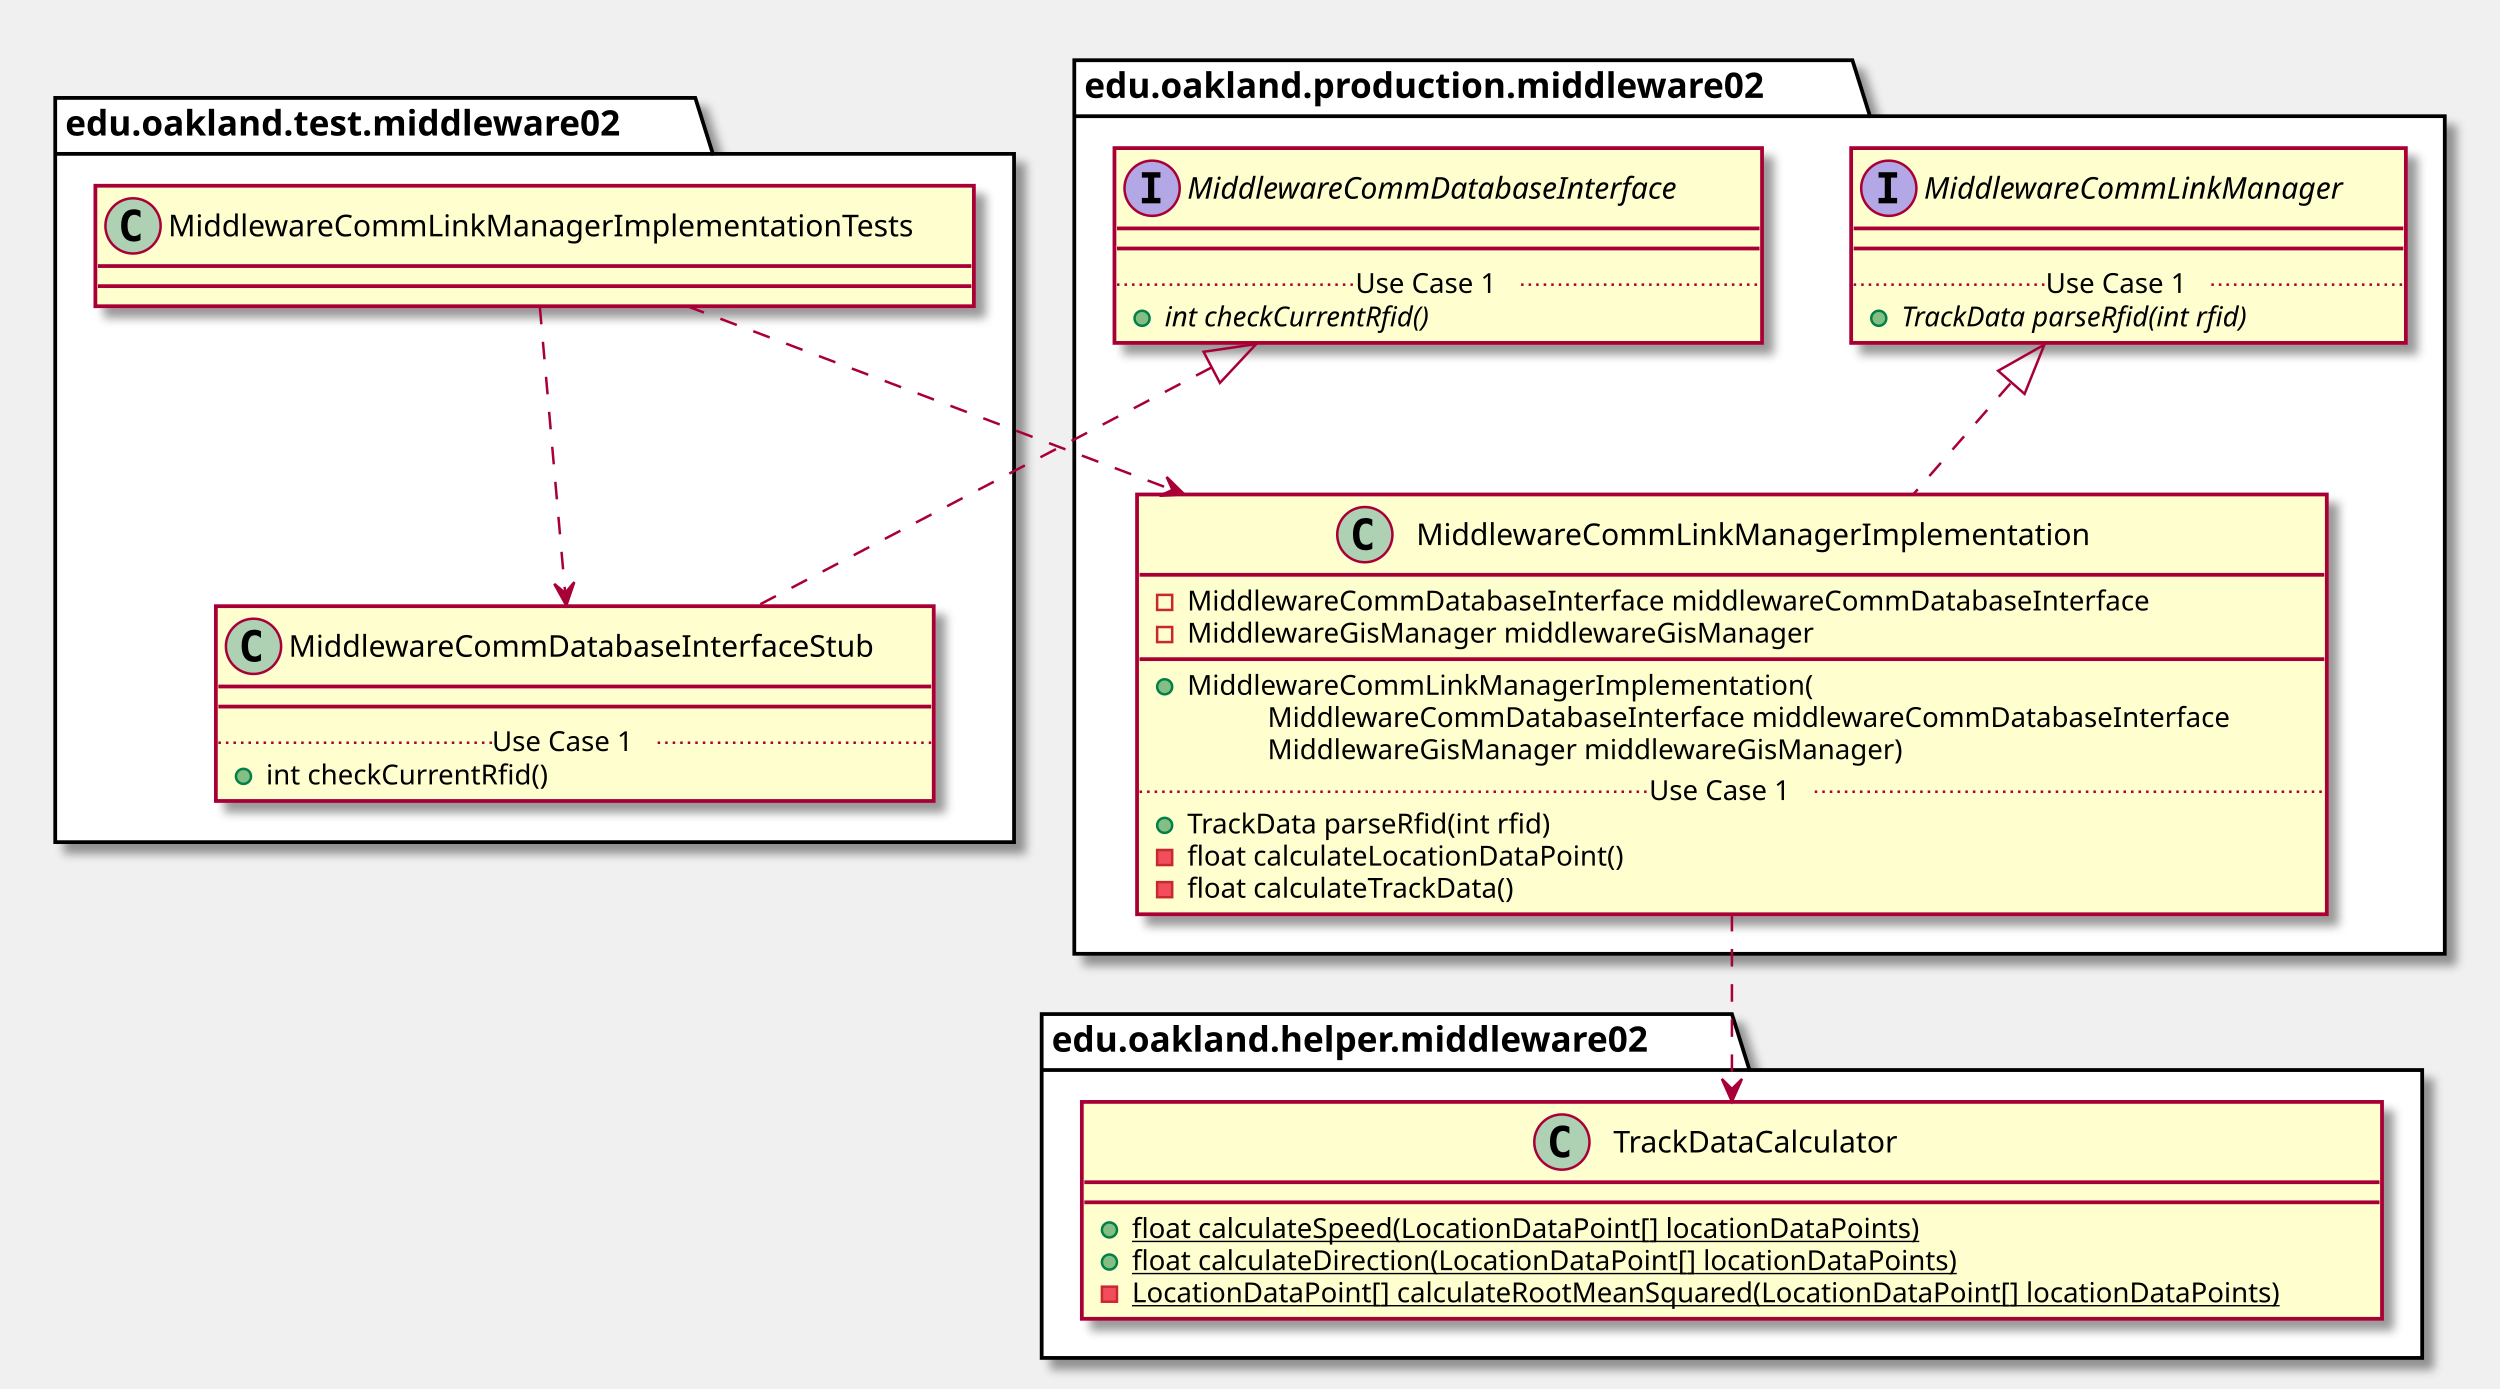
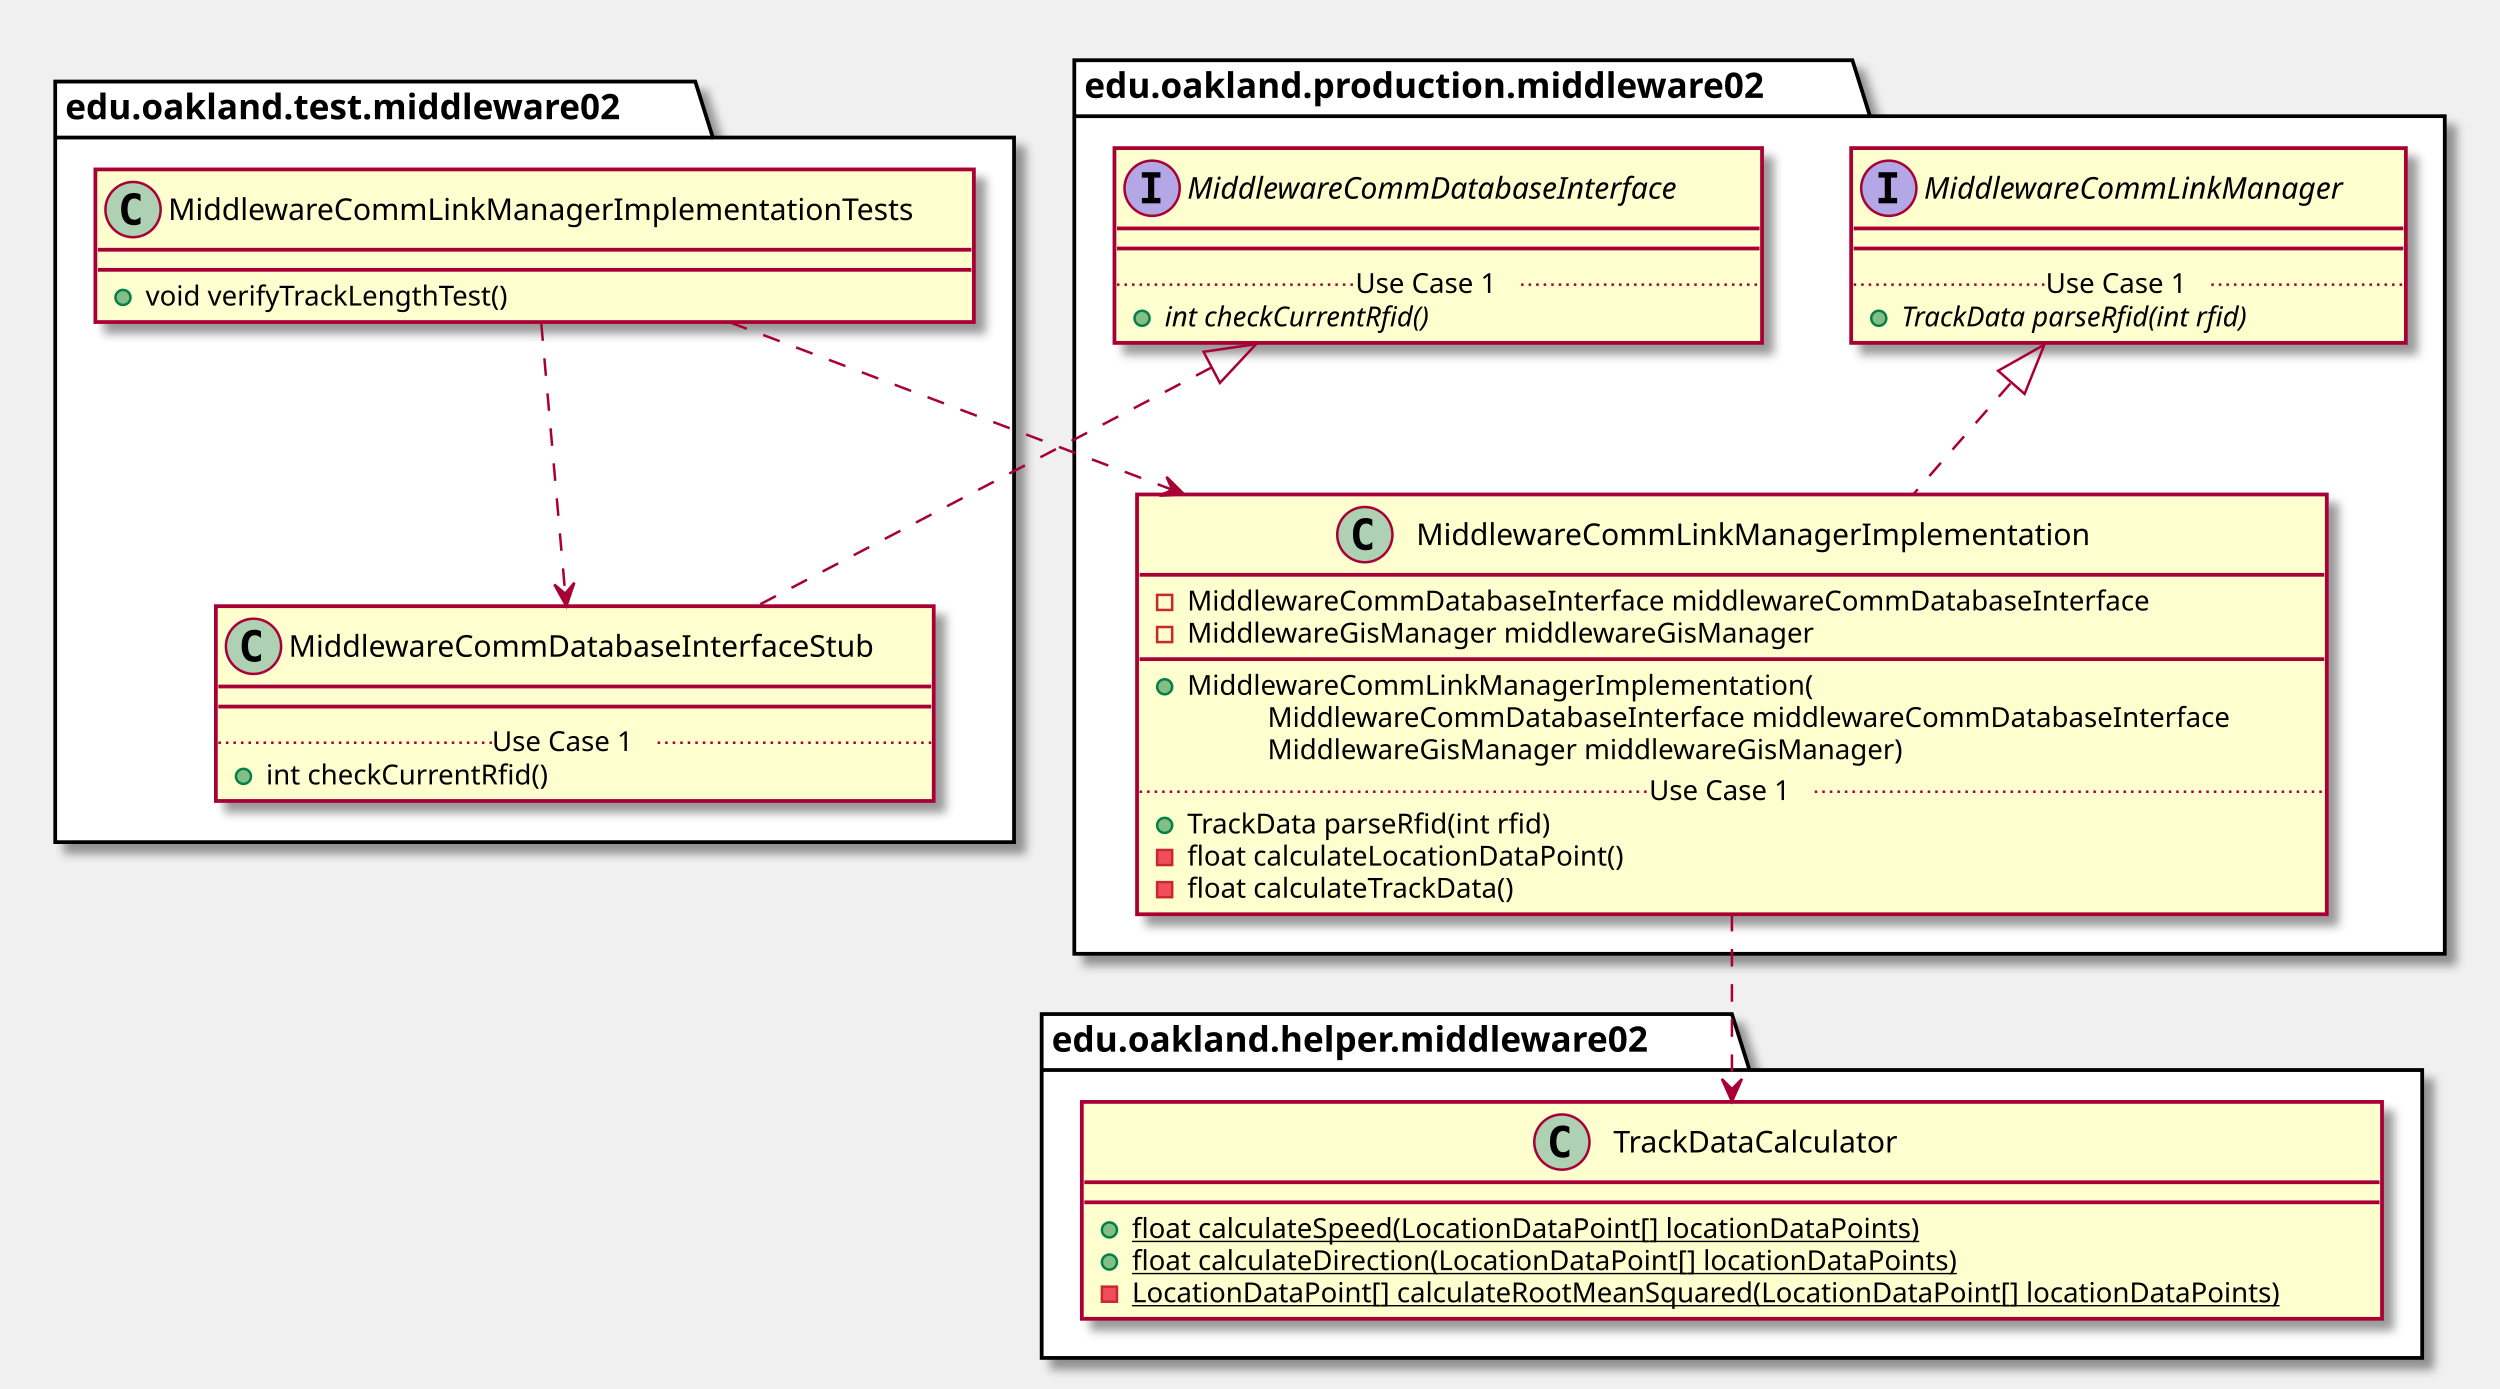
<svg xmlns="http://www.w3.org/2000/svg" contentScriptType="application/ecmascript" contentStyleType="text/css" height="553px" preserveAspectRatio="none" style="width:996px;height:553px;" version="1.1" viewBox="0 0 996 553" width="996px" zoomAndPan="magnify">
  <defs>
-     <filter height="300%" id="f1md1ir08riyen" width="300%" x="-1" y="-1">
+     <filter height="300%" id="f129n93kdbpjp9" width="300%" x="-1" y="-1">
      <feGaussianBlur result="blurOut" stdDeviation="2.0" />
      <feColorMatrix in="blurOut" result="blurOut2" type="matrix" values="0 0 0 0 0 0 0 0 0 0 0 0 0 0 0 0 0 0 .4 0" />
      <feOffset dx="4.0" dy="4.0" in="blurOut2" result="blurOut3" />
      <feBlend in="SourceGraphic" in2="blurOut3" mode="normal" />
    </filter>
  </defs>
  <g>
-     <polygon fill="#FFFFFF" filter="url(#f1md1ir08riyen)" points="22,39,277,39,284,61.297,404,61.297,404,335.5,22,335.5,22,39" style="stroke: #000000; stroke-width: 1.5;" />
-     <line style="stroke: #000000; stroke-width: 1.5;" x1="22" x2="284" y1="61.297" y2="61.297" />
-     <text fill="#000000" font-family="sans-serif" font-size="14" font-weight="bold" lengthAdjust="spacingAndGlyphs" textLength="249" x="26" y="53.995">edu.oakland.test.middleware02</text>
-     <polygon fill="#FFFFFF" filter="url(#f1md1ir08riyen)" points="428,24,738,24,745,46.297,974,46.297,974,380,428,380,428,24" style="stroke: #000000; stroke-width: 1.5;" />
+     <polygon fill="#FFFFFF" filter="url(#f129n93kdbpjp9)" points="22,32.5,277,32.5,284,54.797,404,54.797,404,335.5,22,335.5,22,32.5" style="stroke: #000000; stroke-width: 1.5;" />
+     <line style="stroke: #000000; stroke-width: 1.5;" x1="22" x2="284" y1="54.797" y2="54.797" />
+     <text fill="#000000" font-family="sans-serif" font-size="14" font-weight="bold" lengthAdjust="spacingAndGlyphs" textLength="249" x="26" y="47.495">edu.oakland.test.middleware02</text>
+     <polygon fill="#FFFFFF" filter="url(#f129n93kdbpjp9)" points="428,24,738,24,745,46.297,974,46.297,974,380,428,380,428,24" style="stroke: #000000; stroke-width: 1.5;" />
    <line style="stroke: #000000; stroke-width: 1.5;" x1="428" x2="745" y1="46.297" y2="46.297" />
    <text fill="#000000" font-family="sans-serif" font-size="14" font-weight="bold" lengthAdjust="spacingAndGlyphs" textLength="304" x="432" y="38.995">edu.oakland.production.middleware02</text>
-     <polygon fill="#FFFFFF" filter="url(#f1md1ir08riyen)" points="415,404,690,404,697,426.297,965,426.297,965,541,415,541,415,404" style="stroke: #000000; stroke-width: 1.5;" />
+     <polygon fill="#FFFFFF" filter="url(#f129n93kdbpjp9)" points="415,404,690,404,697,426.297,965,426.297,965,541,415,541,415,404" style="stroke: #000000; stroke-width: 1.5;" />
    <line style="stroke: #000000; stroke-width: 1.5;" x1="415" x2="697" y1="426.297" y2="426.297" />
    <text fill="#000000" font-family="sans-serif" font-size="14" font-weight="bold" lengthAdjust="spacingAndGlyphs" textLength="269" x="419" y="418.995">edu.oakland.helper.middleware02</text>
-     <rect fill="#FEFECE" filter="url(#f1md1ir08riyen)" height="48" id="MiddlewareCommLinkManagerImplementationTests" style="stroke: #A80036; stroke-width: 1.5;" width="350" x="38" y="74" />
-     <ellipse cx="53" cy="90" fill="#ADD1B2" rx="11" ry="11" style="stroke: #A80036; stroke-width: 1.0;" />
-     <path d="M55.969,95.641 Q55.391,95.938 54.75,96.078 Q54.109,96.234 53.406,96.234 Q50.906,96.234 49.578,94.594 Q48.266,92.938 48.266,89.812 Q48.266,86.688 49.578,85.031 Q50.906,83.375 53.406,83.375 Q54.109,83.375 54.75,83.531 Q55.406,83.688 55.969,83.984 L55.969,86.703 Q55.344,86.125 54.75,85.859 Q54.156,85.578 53.531,85.578 Q52.188,85.578 51.5,86.656 Q50.812,87.719 50.812,89.812 Q50.812,91.906 51.5,92.984 Q52.188,94.047 53.531,94.047 Q54.156,94.047 54.75,93.781 Q55.344,93.5 55.969,92.922 L55.969,95.641 Z " />
-     <text fill="#000000" font-family="sans-serif" font-size="12" lengthAdjust="spacingAndGlyphs" textLength="318" x="67" y="94.154">MiddlewareCommLinkManagerImplementationTests</text>
-     <line style="stroke: #A80036; stroke-width: 1.5;" x1="39" x2="387" y1="106" y2="106" />
-     <line style="stroke: #A80036; stroke-width: 1.5;" x1="39" x2="387" y1="114" y2="114" />
-     <rect fill="#FEFECE" filter="url(#f1md1ir08riyen)" height="77.609" id="MiddlewareCommDatabaseInterfaceStub" style="stroke: #A80036; stroke-width: 1.5;" width="286" x="86" y="241.5" />
+     <rect fill="#FEFECE" filter="url(#f129n93kdbpjp9)" height="60.805" id="MiddlewareCommLinkManagerImplementationTests" style="stroke: #A80036; stroke-width: 1.5;" width="350" x="38" y="67.5" />
+     <ellipse cx="53" cy="83.5" fill="#ADD1B2" rx="11" ry="11" style="stroke: #A80036; stroke-width: 1.0;" />
+     <path d="M55.969,89.141 Q55.391,89.438 54.75,89.578 Q54.109,89.734 53.406,89.734 Q50.906,89.734 49.578,88.094 Q48.266,86.438 48.266,83.312 Q48.266,80.188 49.578,78.531 Q50.906,76.875 53.406,76.875 Q54.109,76.875 54.75,77.031 Q55.406,77.188 55.969,77.484 L55.969,80.203 Q55.344,79.625 54.75,79.359 Q54.156,79.078 53.531,79.078 Q52.188,79.078 51.5,80.156 Q50.812,81.219 50.812,83.312 Q50.812,85.406 51.5,86.484 Q52.188,87.547 53.531,87.547 Q54.156,87.547 54.75,87.281 Q55.344,87 55.969,86.422 L55.969,89.141 Z " />
+     <text fill="#000000" font-family="sans-serif" font-size="12" lengthAdjust="spacingAndGlyphs" textLength="318" x="67" y="87.654">MiddlewareCommLinkManagerImplementationTests</text>
+     <line style="stroke: #A80036; stroke-width: 1.5;" x1="39" x2="387" y1="99.5" y2="99.5" />
+     <line style="stroke: #A80036; stroke-width: 1.5;" x1="39" x2="387" y1="107.5" y2="107.5" />
+     <ellipse cx="49" cy="118.5" fill="#84BE84" rx="3" ry="3" style="stroke: #038048; stroke-width: 1.0;" />
+     <text fill="#000000" font-family="sans-serif" font-size="11" lengthAdjust="spacingAndGlyphs" textLength="160" x="58" y="121.71">void verifyTrackLengthTest()</text>
+     <rect fill="#FEFECE" filter="url(#f129n93kdbpjp9)" height="77.609" id="MiddlewareCommDatabaseInterfaceStub" style="stroke: #A80036; stroke-width: 1.5;" width="286" x="86" y="241.5" />
    <ellipse cx="101" cy="257.5" fill="#ADD1B2" rx="11" ry="11" style="stroke: #A80036; stroke-width: 1.0;" />
    <path d="M103.969,263.141 Q103.391,263.438 102.75,263.578 Q102.109,263.734 101.406,263.734 Q98.906,263.734 97.578,262.094 Q96.266,260.438 96.266,257.312 Q96.266,254.188 97.578,252.531 Q98.906,250.875 101.406,250.875 Q102.109,250.875 102.75,251.031 Q103.406,251.188 103.969,251.484 L103.969,254.203 Q103.344,253.625 102.75,253.359 Q102.156,253.078 101.531,253.078 Q100.188,253.078 99.5,254.156 Q98.812,255.219 98.812,257.312 Q98.812,259.406 99.5,260.484 Q100.188,261.547 101.531,261.547 Q102.156,261.547 102.75,261.281 Q103.344,261 103.969,260.422 L103.969,263.141 Z " />
    <text fill="#000000" font-family="sans-serif" font-size="12" lengthAdjust="spacingAndGlyphs" textLength="254" x="115" y="261.654">MiddlewareCommDatabaseInterfaceStub</text>
    <line style="stroke: #A80036; stroke-width: 1.5;" x1="87" x2="371" y1="273.5" y2="273.5" />
    <line style="stroke: #A80036; stroke-width: 1.5;" x1="87" x2="371" y1="281.5" y2="281.5" />
    <ellipse cx="97" cy="309.305" fill="#84BE84" rx="3" ry="3" style="stroke: #038048; stroke-width: 1.0;" />
    <text fill="#000000" font-family="sans-serif" font-size="11" lengthAdjust="spacingAndGlyphs" textLength="122" x="106" y="312.515">int checkCurrentRfid()</text>
    <line style="stroke: #A80036; stroke-width: 1.0; stroke-dasharray: 1.0,2.0;" x1="87" x2="196" y1="295.902" y2="295.902" />
    <text fill="#000000" font-family="sans-serif" font-size="11" lengthAdjust="spacingAndGlyphs" textLength="66" x="196" y="299.21">Use Case 1</text>
    <line style="stroke: #A80036; stroke-width: 1.0; stroke-dasharray: 1.0,2.0;" x1="262" x2="371" y1="295.902" y2="295.902" />
-     <rect fill="#FEFECE" filter="url(#f1md1ir08riyen)" height="77.609" id="MiddlewareCommDatabaseInterface" style="stroke: #A80036; stroke-width: 1.5;" width="258" x="444" y="59" />
+     <rect fill="#FEFECE" filter="url(#f129n93kdbpjp9)" height="77.609" id="MiddlewareCommDatabaseInterface" style="stroke: #A80036; stroke-width: 1.5;" width="258" x="444" y="59" />
    <ellipse cx="459" cy="75" fill="#B4A7E5" rx="11" ry="11" style="stroke: #A80036; stroke-width: 1.0;" />
    <path d="M454.922,70.766 L454.922,68.609 L462.312,68.609 L462.312,70.766 L459.844,70.766 L459.844,78.844 L462.312,78.844 L462.312,81 L454.922,81 L454.922,78.844 L457.391,78.844 L457.391,70.766 L454.922,70.766 Z " />
    <text fill="#000000" font-family="sans-serif" font-size="12" font-style="italic" lengthAdjust="spacingAndGlyphs" textLength="226" x="473" y="79.154">MiddlewareCommDatabaseInterface</text>
    <line style="stroke: #A80036; stroke-width: 1.5;" x1="445" x2="701" y1="91" y2="91" />
    <line style="stroke: #A80036; stroke-width: 1.5;" x1="445" x2="701" y1="99" y2="99" />
    <ellipse cx="455" cy="126.805" fill="#84BE84" rx="3" ry="3" style="stroke: #038048; stroke-width: 1.0;" />
    <text fill="#000000" font-family="sans-serif" font-size="11" font-style="italic" lengthAdjust="spacingAndGlyphs" textLength="123" x="464" y="130.015">int checkCurrentRfid()</text>
    <line style="stroke: #A80036; stroke-width: 1.0; stroke-dasharray: 1.0,2.0;" x1="445" x2="540" y1="113.402" y2="113.402" />
    <text fill="#000000" font-family="sans-serif" font-size="11" lengthAdjust="spacingAndGlyphs" textLength="66" x="540" y="116.71">Use Case 1</text>
    <line style="stroke: #A80036; stroke-width: 1.0; stroke-dasharray: 1.0,2.0;" x1="606" x2="701" y1="113.402" y2="113.402" />
-     <rect fill="#FEFECE" filter="url(#f1md1ir08riyen)" height="167.242" id="MiddlewareCommLinkManagerImplementation" style="stroke: #A80036; stroke-width: 1.5;" width="474" x="453" y="197" />
+     <rect fill="#FEFECE" filter="url(#f129n93kdbpjp9)" height="167.242" id="MiddlewareCommLinkManagerImplementation" style="stroke: #A80036; stroke-width: 1.5;" width="474" x="453" y="197" />
    <ellipse cx="543.75" cy="213" fill="#ADD1B2" rx="11" ry="11" style="stroke: #A80036; stroke-width: 1.0;" />
    <path d="M546.719,218.641 Q546.141,218.938 545.5,219.078 Q544.859,219.234 544.156,219.234 Q541.656,219.234 540.328,217.594 Q539.016,215.938 539.016,212.812 Q539.016,209.688 540.328,208.031 Q541.656,206.375 544.156,206.375 Q544.859,206.375 545.5,206.531 Q546.156,206.688 546.719,206.984 L546.719,209.703 Q546.094,209.125 545.5,208.859 Q544.906,208.578 544.281,208.578 Q542.938,208.578 542.25,209.656 Q541.562,210.719 541.562,212.812 Q541.562,214.906 542.25,215.984 Q542.938,217.047 544.281,217.047 Q544.906,217.047 545.5,216.781 Q546.094,216.5 546.719,215.922 L546.719,218.641 Z " />
    <text fill="#000000" font-family="sans-serif" font-size="12" lengthAdjust="spacingAndGlyphs" textLength="284" x="564.25" y="217.154">MiddlewareCommLinkManagerImplementation</text>
    <line style="stroke: #A80036; stroke-width: 1.5;" x1="454" x2="926" y1="229" y2="229" />
    <rect fill="none" height="6" style="stroke: #C82930; stroke-width: 1.0;" width="6" x="461" y="237" />
    <text fill="#000000" font-family="sans-serif" font-size="11" lengthAdjust="spacingAndGlyphs" textLength="416" x="473" y="243.21">MiddlewareCommDatabaseInterface middlewareCommDatabaseInterface</text>
    <rect fill="none" height="6" style="stroke: #C82930; stroke-width: 1.0;" width="6" x="461" y="249.805" />
    <text fill="#000000" font-family="sans-serif" font-size="11" lengthAdjust="spacingAndGlyphs" textLength="270" x="473" y="256.015">MiddlewareGisManager middlewareGisManager</text>
    <line style="stroke: #A80036; stroke-width: 1.5;" x1="454" x2="926" y1="262.609" y2="262.609" />
    <ellipse cx="464" cy="273.609" fill="#84BE84" rx="3" ry="3" style="stroke: #038048; stroke-width: 1.0;" />
    <text fill="#000000" font-family="sans-serif" font-size="11" lengthAdjust="spacingAndGlyphs" textLength="264" x="473" y="276.82">MiddlewareCommLinkManagerImplementation(</text>
    <text fill="#000000" font-family="sans-serif" font-size="11" lengthAdjust="spacingAndGlyphs" textLength="416" x="505" y="289.625">MiddlewareCommDatabaseInterface middlewareCommDatabaseInterface</text>
    <text fill="#000000" font-family="sans-serif" font-size="11" lengthAdjust="spacingAndGlyphs" textLength="274" x="505" y="302.429">MiddlewareGisManager middlewareGisManager)</text>
    <ellipse cx="464" cy="328.828" fill="#84BE84" rx="3" ry="3" style="stroke: #038048; stroke-width: 1.0;" />
    <text fill="#000000" font-family="sans-serif" font-size="11" lengthAdjust="spacingAndGlyphs" textLength="160" x="473" y="332.039">TrackData parseRfid(int rfid)</text>
    <rect fill="#F24D5C" height="6" style="stroke: #C82930; stroke-width: 1.0;" width="6" x="461" y="338.633" />
    <text fill="#000000" font-family="sans-serif" font-size="11" lengthAdjust="spacingAndGlyphs" textLength="188" x="473" y="344.843">float calculateLocationDataPoint()</text>
    <rect fill="#F24D5C" height="6" style="stroke: #C82930; stroke-width: 1.0;" width="6" x="461" y="351.438" />
    <text fill="#000000" font-family="sans-serif" font-size="11" lengthAdjust="spacingAndGlyphs" textLength="144" x="473" y="357.648">float calculateTrackData()</text>
    <line style="stroke: #A80036; stroke-width: 1.0; stroke-dasharray: 1.0,2.0;" x1="454" x2="657" y1="315.426" y2="315.426" />
    <text fill="#000000" font-family="sans-serif" font-size="11" lengthAdjust="spacingAndGlyphs" textLength="66" x="657" y="318.734">Use Case 1</text>
    <line style="stroke: #A80036; stroke-width: 1.0; stroke-dasharray: 1.0,2.0;" x1="723" x2="926" y1="315.426" y2="315.426" />
-     <rect fill="#FEFECE" filter="url(#f1md1ir08riyen)" height="77.609" id="MiddlewareCommLinkManager" style="stroke: #A80036; stroke-width: 1.5;" width="221" x="737.5" y="59" />
+     <rect fill="#FEFECE" filter="url(#f129n93kdbpjp9)" height="77.609" id="MiddlewareCommLinkManager" style="stroke: #A80036; stroke-width: 1.5;" width="221" x="737.5" y="59" />
    <ellipse cx="752.5" cy="75" fill="#B4A7E5" rx="11" ry="11" style="stroke: #A80036; stroke-width: 1.0;" />
    <path d="M748.422,70.766 L748.422,68.609 L755.812,68.609 L755.812,70.766 L753.344,70.766 L753.344,78.844 L755.812,78.844 L755.812,81 L748.422,81 L748.422,78.844 L750.891,78.844 L750.891,70.766 L748.422,70.766 Z " />
    <text fill="#000000" font-family="sans-serif" font-size="12" font-style="italic" lengthAdjust="spacingAndGlyphs" textLength="189" x="766.5" y="79.154">MiddlewareCommLinkManager</text>
    <line style="stroke: #A80036; stroke-width: 1.5;" x1="738.5" x2="957.5" y1="91" y2="91" />
    <line style="stroke: #A80036; stroke-width: 1.5;" x1="738.5" x2="957.5" y1="99" y2="99" />
    <ellipse cx="748.5" cy="126.805" fill="#84BE84" rx="3" ry="3" style="stroke: #038048; stroke-width: 1.0;" />
    <text fill="#000000" font-family="sans-serif" font-size="11" font-style="italic" lengthAdjust="spacingAndGlyphs" textLength="160" x="757.5" y="130.015">TrackData parseRfid(int rfid)</text>
    <line style="stroke: #A80036; stroke-width: 1.0; stroke-dasharray: 1.0,2.0;" x1="738.5" x2="815" y1="113.402" y2="113.402" />
    <text fill="#000000" font-family="sans-serif" font-size="11" lengthAdjust="spacingAndGlyphs" textLength="66" x="815" y="116.71">Use Case 1</text>
    <line style="stroke: #A80036; stroke-width: 1.0; stroke-dasharray: 1.0,2.0;" x1="881" x2="957.5" y1="113.402" y2="113.402" />
-     <rect fill="#FEFECE" filter="url(#f1md1ir08riyen)" height="86.414" id="TrackDataCalculator" style="stroke: #A80036; stroke-width: 1.5;" width="518" x="431" y="439" />
+     <rect fill="#FEFECE" filter="url(#f129n93kdbpjp9)" height="86.414" id="TrackDataCalculator" style="stroke: #A80036; stroke-width: 1.5;" width="518" x="431" y="439" />
    <ellipse cx="622.25" cy="455" fill="#ADD1B2" rx="11" ry="11" style="stroke: #A80036; stroke-width: 1.0;" />
    <path d="M625.219,460.641 Q624.641,460.938 624,461.078 Q623.359,461.234 622.656,461.234 Q620.156,461.234 618.828,459.594 Q617.516,457.938 617.516,454.812 Q617.516,451.688 618.828,450.031 Q620.156,448.375 622.656,448.375 Q623.359,448.375 624,448.531 Q624.656,448.688 625.219,448.984 L625.219,451.703 Q624.594,451.125 624,450.859 Q623.406,450.578 622.781,450.578 Q621.438,450.578 620.75,451.656 Q620.062,452.719 620.062,454.812 Q620.062,456.906 620.75,457.984 Q621.438,459.047 622.781,459.047 Q623.406,459.047 624,458.781 Q624.594,458.5 625.219,457.922 L625.219,460.641 Z " />
    <text fill="#000000" font-family="sans-serif" font-size="12" lengthAdjust="spacingAndGlyphs" textLength="127" x="642.75" y="459.154">TrackDataCalculator</text>
    <line style="stroke: #A80036; stroke-width: 1.5;" x1="432" x2="948" y1="471" y2="471" />
    <line style="stroke: #A80036; stroke-width: 1.5;" x1="432" x2="948" y1="479" y2="479" />
    <ellipse cx="442" cy="490" fill="#84BE84" rx="3" ry="3" style="stroke: #038048; stroke-width: 1.0;" />
    <text fill="#000000" font-family="sans-serif" font-size="11" lengthAdjust="spacingAndGlyphs" text-decoration="underline" textLength="341" x="451" y="493.21">float calculateSpeed(LocationDataPoint[] locationDataPoints)</text>
    <ellipse cx="442" cy="502.805" fill="#84BE84" rx="3" ry="3" style="stroke: #038048; stroke-width: 1.0;" />
    <text fill="#000000" font-family="sans-serif" font-size="11" lengthAdjust="spacingAndGlyphs" text-decoration="underline" textLength="355" x="451" y="506.015">float calculateDirection(LocationDataPoint[] locationDataPoints)</text>
    <rect fill="#F24D5C" height="6" style="stroke: #C82930; stroke-width: 1.0;" width="6" x="439" y="512.609" />
    <text fill="#000000" font-family="sans-serif" font-size="11" lengthAdjust="spacingAndGlyphs" text-decoration="underline" textLength="492" x="451" y="518.82">LocationDataPoint[] calculateRootMeanSquared(LocationDataPoint[] locationDataPoints)</text>
    <path d="M482.69,146.39 C426.14,176.06 354.24,213.79 301.43,241.49 " fill="none" id="MiddlewareCommDatabaseInterface&lt;-MiddlewareCommDatabaseInterfaceStub" style="stroke: #A80036; stroke-width: 1.0; stroke-dasharray: 7.0,7.0;" />
    <polygon fill="none" points="479.5,140.15,500.47,137.06,486.01,152.55,479.5,140.15" style="stroke: #A80036; stroke-width: 1.0;" />
-     <path d="M215.06,122.23 C217.6,150.91 221.98,200.27 225.15,236.05 " fill="none" id="MiddlewareCommLinkManagerImplementationTests-&gt;MiddlewareCommDatabaseInterfaceStub" style="stroke: #A80036; stroke-width: 1.0; stroke-dasharray: 7.0,7.0;" />
-     <polygon fill="#A80036" points="225.61,241.23,228.798,231.911,225.168,236.25,220.829,232.619,225.61,241.23" style="stroke: #A80036; stroke-width: 1.0;" />
+     <path d="M215.64,128.81 C218.24,158.08 222.22,203.06 225.17,236.26 " fill="none" id="MiddlewareCommLinkManagerImplementationTests-&gt;MiddlewareCommDatabaseInterfaceStub" style="stroke: #A80036; stroke-width: 1.0; stroke-dasharray: 7.0,7.0;" />
+     <polygon fill="#A80036" points="225.63,241.48,228.816,232.161,225.186,236.5,220.847,232.87,225.63,241.48" style="stroke: #A80036; stroke-width: 1.0;" />
    <path d="M800.93,152.78 C788.83,166.6 775.53,181.79 762.47,196.71 " fill="none" id="MiddlewareCommLinkManager&lt;-MiddlewareCommLinkManagerImplementation" style="stroke: #A80036; stroke-width: 1.0; stroke-dasharray: 7.0,7.0;" />
    <polygon fill="none" points="796.05,147.72,814.49,137.28,806.59,156.94,796.05,147.72" style="stroke: #A80036; stroke-width: 1.0;" />
    <path d="M690,364.08 C690,387.8 690,412.85 690,433.66 " fill="none" id="MiddlewareCommLinkManagerImplementation-&gt;TrackDataCalculator" style="stroke: #A80036; stroke-width: 1.0; stroke-dasharray: 7.0,7.0;" />
    <polygon fill="#A80036" points="690,438.85,694,429.85,690,433.85,686,429.85,690,438.85" style="stroke: #A80036; stroke-width: 1.0;" />
-     <path d="M273.9,122.04 C323.2,140.7 395.85,168.19 466.71,195.01 " fill="none" id="MiddlewareCommLinkManagerImplementationTests-&gt;MiddlewareCommLinkManagerImplementation" style="stroke: #A80036; stroke-width: 1.0; stroke-dasharray: 7.0,7.0;" />
-     <polygon fill="#A80036" points="471.81,196.94,464.795,190.028,467.13,195.18,461.978,197.515,471.81,196.94" style="stroke: #A80036; stroke-width: 1.0;" />
+     <path d="M290.97,128.5 C339.17,146.74 403.71,171.17 466.81,195.04 " fill="none" id="MiddlewareCommLinkManagerImplementationTests-&gt;MiddlewareCommLinkManagerImplementation" style="stroke: #A80036; stroke-width: 1.0; stroke-dasharray: 7.0,7.0;" />
+     <polygon fill="#A80036" points="471.74,196.91,464.736,189.986,467.063,195.142,461.907,197.469,471.74,196.91" style="stroke: #A80036; stroke-width: 1.0;" />
  </g>
</svg>
